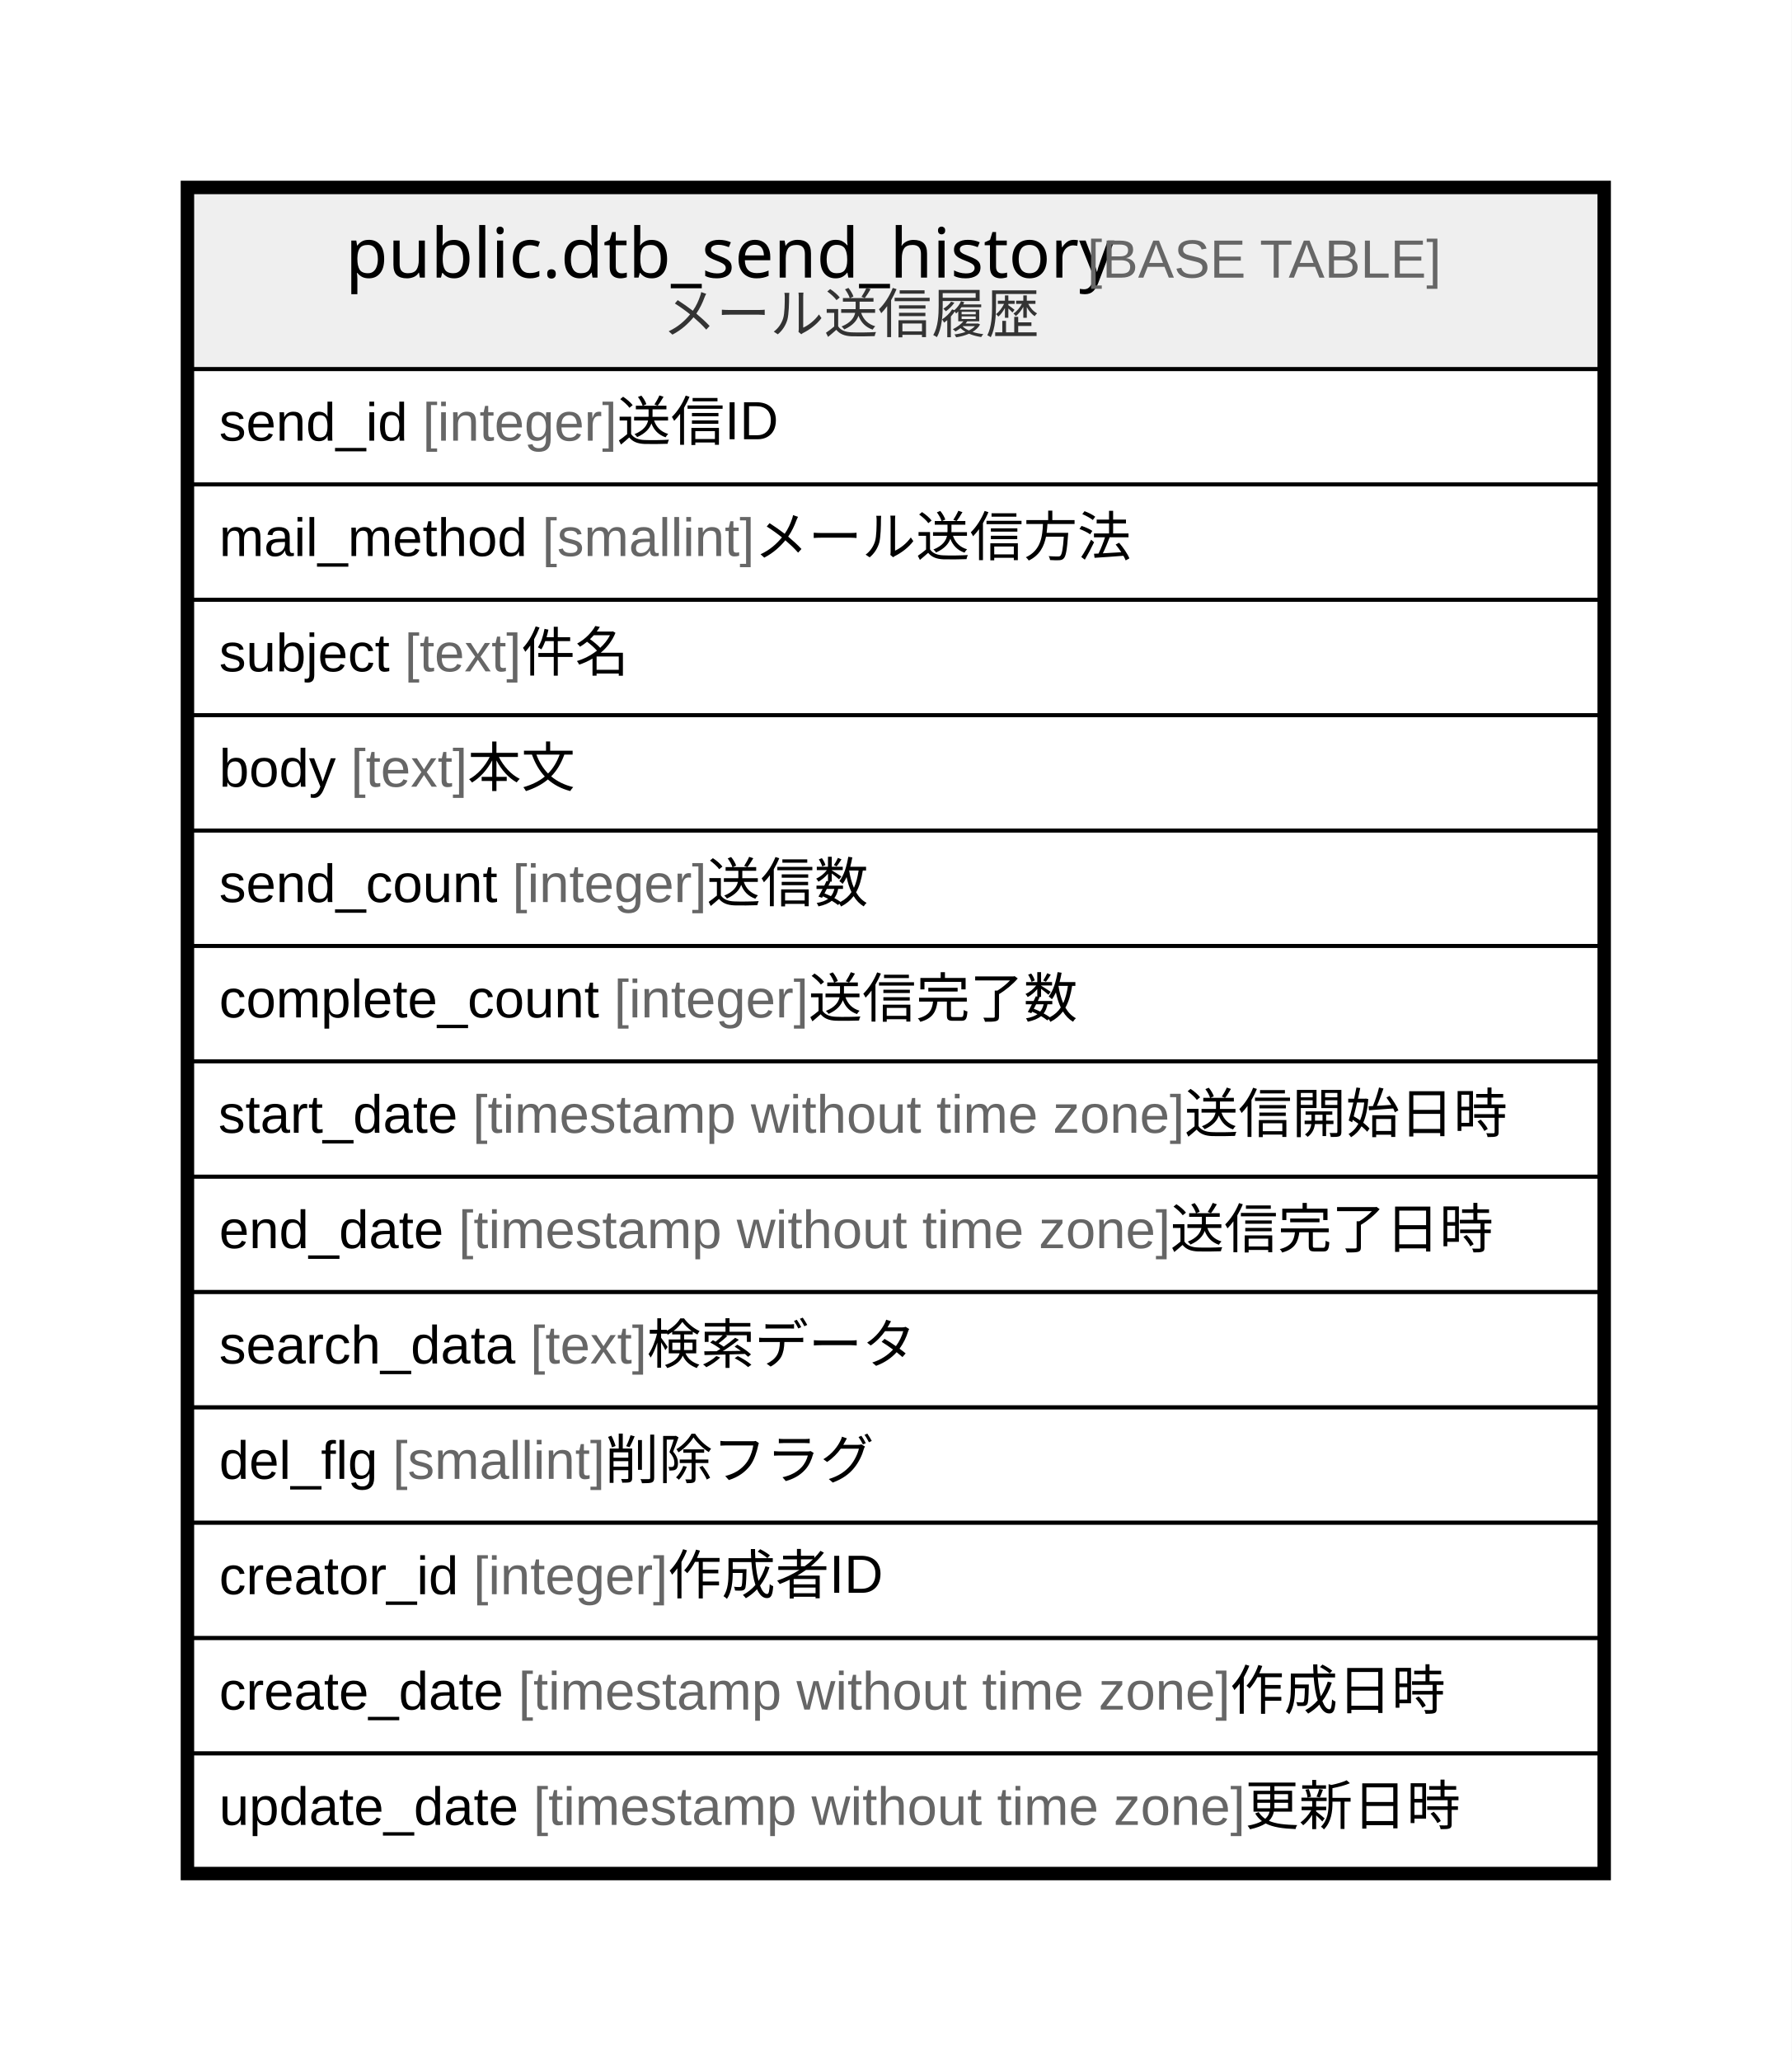
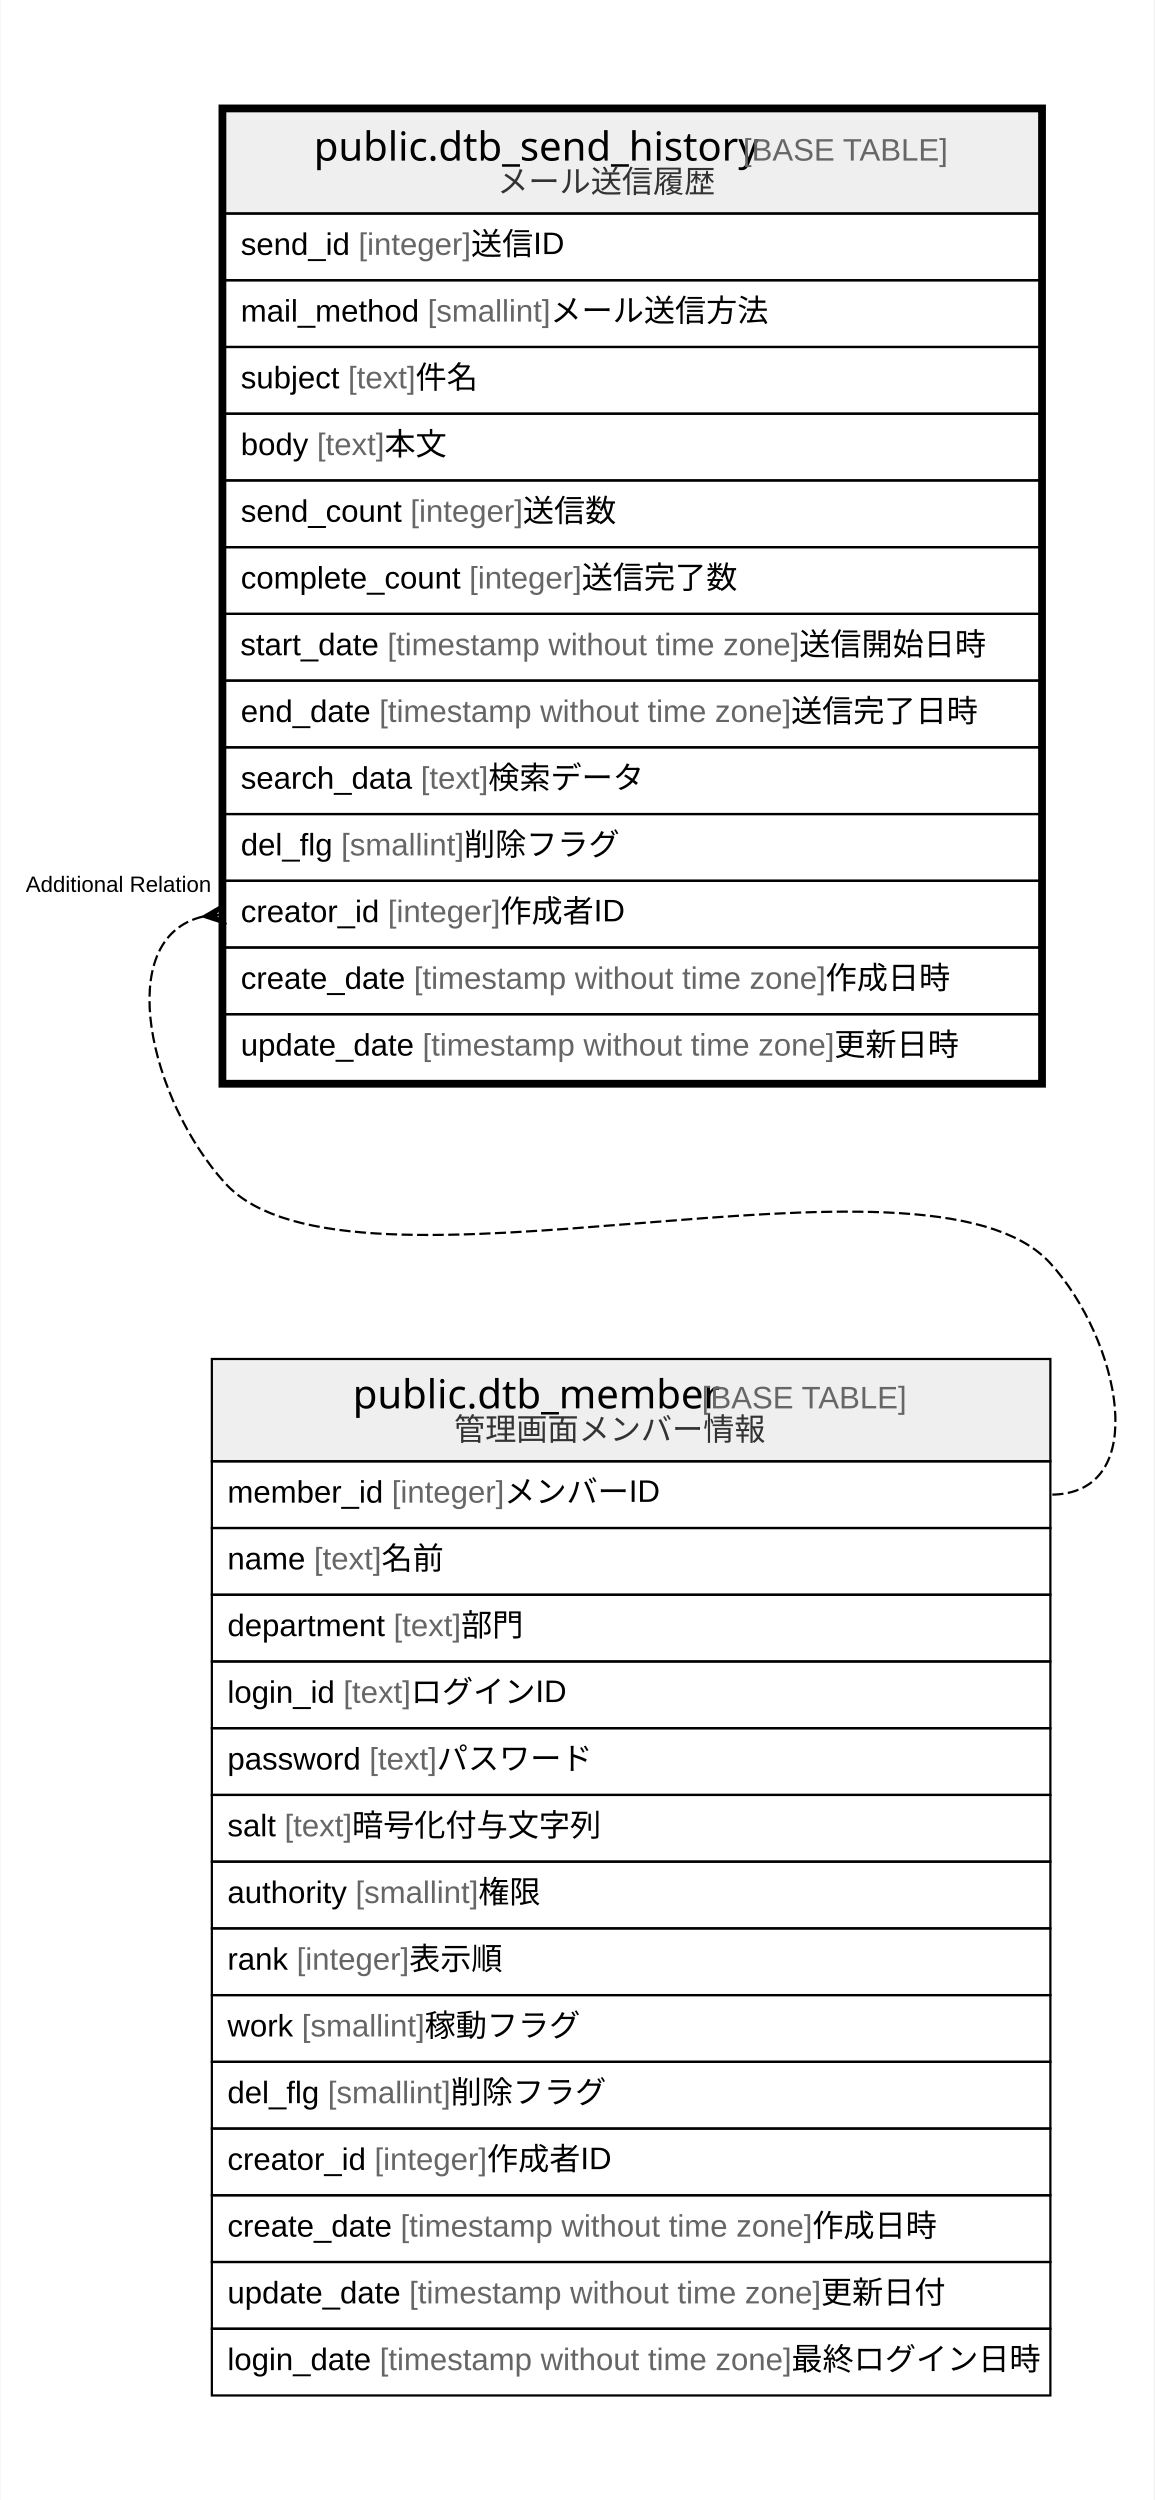
- <svg xmlns="http://www.w3.org/2000/svg" width="466pt" height="536pt" viewBox="0.00 0.00 466.00 536.00">
-   <g id="graph0" class="graph" transform="scale(1 1) rotate(0) translate(4 532)">
-     <polygon fill="#ffffff" stroke="transparent" points="-4,4 -4,-532 462,-532 462,4 -4,4" />
+ <svg xmlns="http://www.w3.org/2000/svg" width="519pt" height="1124pt" viewBox="0.00 0.00 518.50 1124.00">
+   <g id="graph0" class="graph" transform="scale(1 1) rotate(0) translate(4 1120)">
+     <polygon fill="#ffffff" stroke="transparent" points="-4,4 -4,-1120 514.5,-1120 514.5,4 -4,4" />
    <g id="node1" class="node">
-       <polygon fill="#efefef" stroke="transparent" points="46,-436 46,-482 412,-482 412,-436 46,-436" />
-       <polygon fill="none" stroke="#000000" points="46,-436 46,-482 412,-482 412,-436 46,-436" />
-       <text text-anchor="start" x="85.845" y="-459.8" font-family="Arial Bold" font-size="18.00" fill="#000000">public.dtb_send_history</text>
-       <text text-anchor="start" x="274.901" y="-459.8" font-family="Arial" font-size="14.00" fill="#000000"> </text>
-       <text text-anchor="start" x="278.792" y="-459.8" font-family="Arial" font-size="14.00" fill="#666666">[BASE TABLE]</text>
-       <text text-anchor="start" x="168.338" y="-445.4" font-family="Arial" font-size="14.00" fill="#333333">メール送信履歴</text>
-       <polygon fill="none" stroke="#000000" points="46,-406 46,-436 412,-436 412,-406 46,-406" />
-       <text text-anchor="start" x="53" y="-417.4" font-family="Arial" font-size="14.00" fill="#000000">send_id </text>
-       <text text-anchor="start" x="105.91" y="-417.4" font-family="Arial" font-size="14.00" fill="#666666">[integer]</text>
-       <text text-anchor="start" x="156.48" y="-417.4" font-family="Arial" font-size="14.00" fill="#000000"> 送信ID</text>
-       <polygon fill="none" stroke="#000000" points="46,-376 46,-406 412,-406 412,-376 46,-376" />
-       <text text-anchor="start" x="53" y="-387.4" font-family="Arial" font-size="14.00" fill="#000000">mail_method </text>
-       <text text-anchor="start" x="137.011" y="-387.4" font-family="Arial" font-size="14.00" fill="#666666">[smallint]</text>
-       <text text-anchor="start" x="192.229" y="-387.4" font-family="Arial" font-size="14.00" fill="#000000"> メール送信方法</text>
-       <polygon fill="none" stroke="#000000" points="46,-346 46,-376 412,-376 412,-346 46,-346" />
-       <text text-anchor="start" x="53" y="-357.4" font-family="Arial" font-size="14.00" fill="#000000">subject </text>
-       <text text-anchor="start" x="101.236" y="-357.4" font-family="Arial" font-size="14.00" fill="#666666">[text]</text>
-       <text text-anchor="start" x="131.581" y="-357.4" font-family="Arial" font-size="14.00" fill="#000000"> 件名</text>
-       <polygon fill="none" stroke="#000000" points="46,-316 46,-346 412,-346 412,-316 46,-316" />
-       <text text-anchor="start" x="53" y="-327.4" font-family="Arial" font-size="14.00" fill="#000000">body </text>
-       <text text-anchor="start" x="87.238" y="-327.4" font-family="Arial" font-size="14.00" fill="#666666">[text]</text>
-       <text text-anchor="start" x="117.583" y="-327.4" font-family="Arial" font-size="14.00" fill="#000000"> 本文</text>
-       <polygon fill="none" stroke="#000000" points="46,-286 46,-316 412,-316 412,-286 46,-286" />
-       <text text-anchor="start" x="53" y="-297.4" font-family="Arial" font-size="14.00" fill="#000000">send_count </text>
-       <text text-anchor="start" x="129.259" y="-297.4" font-family="Arial" font-size="14.00" fill="#666666">[integer]</text>
-       <text text-anchor="start" x="179.829" y="-297.4" font-family="Arial" font-size="14.00" fill="#000000"> 送信数</text>
-       <polygon fill="none" stroke="#000000" points="46,-256 46,-286 412,-286 412,-256 46,-256" />
-       <text text-anchor="start" x="53" y="-267.4" font-family="Arial" font-size="14.00" fill="#000000">complete_count </text>
-       <text text-anchor="start" x="155.7" y="-267.4" font-family="Arial" font-size="14.00" fill="#666666">[integer]</text>
-       <text text-anchor="start" x="206.269" y="-267.4" font-family="Arial" font-size="14.00" fill="#000000"> 送信完了数</text>
-       <polygon fill="none" stroke="#000000" points="46,-226 46,-256 412,-256 412,-226 46,-226" />
-       <text text-anchor="start" x="52.793" y="-237.4" font-family="Arial" font-size="14.00" fill="#000000">start_date </text>
-       <text text-anchor="start" x="118.929" y="-237.4" font-family="Arial" font-size="14.00" fill="#666666">[timestamp without time zone]</text>
-       <text text-anchor="start" x="304.069" y="-237.4" font-family="Arial" font-size="14.00" fill="#000000"> 送信開始日時</text>
-       <polygon fill="none" stroke="#000000" points="46,-196 46,-226 412,-226 412,-196 46,-196" />
-       <text text-anchor="start" x="53" y="-207.4" font-family="Arial" font-size="14.00" fill="#000000">end_date </text>
-       <text text-anchor="start" x="115.259" y="-207.4" font-family="Arial" font-size="14.00" fill="#666666">[timestamp without time zone]</text>
-       <text text-anchor="start" x="300.4" y="-207.4" font-family="Arial" font-size="14.00" fill="#000000"> 送信完了日時</text>
-       <polygon fill="none" stroke="#000000" points="46,-166 46,-196 412,-196 412,-166 46,-166" />
-       <text text-anchor="start" x="53" y="-177.4" font-family="Arial" font-size="14.00" fill="#000000">search_data </text>
-       <text text-anchor="start" x="133.92" y="-177.4" font-family="Arial" font-size="14.00" fill="#666666">[text]</text>
-       <text text-anchor="start" x="164.265" y="-177.4" font-family="Arial" font-size="14.00" fill="#000000"> 検索データ</text>
-       <polygon fill="none" stroke="#000000" points="46,-136 46,-166 412,-166 412,-136 46,-136" />
-       <text text-anchor="start" x="53" y="-147.4" font-family="Arial" font-size="14.00" fill="#000000">del_flg </text>
-       <text text-anchor="start" x="98.125" y="-147.4" font-family="Arial" font-size="14.00" fill="#666666">[smallint]</text>
-       <text text-anchor="start" x="153.342" y="-147.4" font-family="Arial" font-size="14.00" fill="#000000"> 削除フラグ</text>
-       <polygon fill="none" stroke="#000000" points="46,-106 46,-136 412,-136 412,-106 46,-106" />
-       <text text-anchor="start" x="53" y="-117.4" font-family="Arial" font-size="14.00" fill="#000000">creator_id </text>
-       <text text-anchor="start" x="119.122" y="-117.4" font-family="Arial" font-size="14.00" fill="#666666">[integer]</text>
-       <text text-anchor="start" x="169.691" y="-117.4" font-family="Arial" font-size="14.00" fill="#000000"> 作成者ID</text>
-       <polygon fill="none" stroke="#000000" points="46,-76 46,-106 412,-106 412,-76 46,-76" />
-       <text text-anchor="start" x="53" y="-87.4" font-family="Arial" font-size="14.00" fill="#000000">create_date </text>
-       <text text-anchor="start" x="130.811" y="-87.4" font-family="Arial" font-size="14.00" fill="#666666">[timestamp without time zone]</text>
-       <text text-anchor="start" x="315.951" y="-87.4" font-family="Arial" font-size="14.00" fill="#000000"> 作成日時</text>
-       <polygon fill="none" stroke="#000000" points="46,-46 46,-76 412,-76 412,-46 46,-46" />
-       <text text-anchor="start" x="53" y="-57.4" font-family="Arial" font-size="14.00" fill="#000000">update_date </text>
-       <text text-anchor="start" x="134.715" y="-57.4" font-family="Arial" font-size="14.00" fill="#666666">[timestamp without time zone]</text>
-       <text text-anchor="start" x="319.855" y="-57.4" font-family="Arial" font-size="14.00" fill="#000000"> 更新日時</text>
-       <polygon fill="none" stroke="#000000" stroke-width="3" points="44.5,-44.5 44.5,-483.5 413.5,-483.5 413.5,-44.5 44.5,-44.5" />
+       <polygon fill="#efefef" stroke="transparent" points="97,-1024 97,-1070 463,-1070 463,-1024 97,-1024" />
+       <polygon fill="none" stroke="#000000" points="97,-1024 97,-1070 463,-1070 463,-1024 97,-1024" />
+       <text text-anchor="start" x="136.845" y="-1047.8" font-family="Arial Bold" font-size="18.00" fill="#000000">public.dtb_send_history</text>
+       <text text-anchor="start" x="325.901" y="-1047.8" font-family="Arial" font-size="14.00" fill="#000000"> </text>
+       <text text-anchor="start" x="329.792" y="-1047.8" font-family="Arial" font-size="14.00" fill="#666666">[BASE TABLE]</text>
+       <text text-anchor="start" x="219.338" y="-1033.4" font-family="Arial" font-size="14.00" fill="#333333">メール送信履歴</text>
+       <polygon fill="none" stroke="#000000" points="97,-994 97,-1024 463,-1024 463,-994 97,-994" />
+       <text text-anchor="start" x="104" y="-1005.4" font-family="Arial" font-size="14.00" fill="#000000">send_id </text>
+       <text text-anchor="start" x="156.91" y="-1005.4" font-family="Arial" font-size="14.00" fill="#666666">[integer]</text>
+       <text text-anchor="start" x="207.48" y="-1005.4" font-family="Arial" font-size="14.00" fill="#000000"> 送信ID</text>
+       <polygon fill="none" stroke="#000000" points="97,-964 97,-994 463,-994 463,-964 97,-964" />
+       <text text-anchor="start" x="104" y="-975.4" font-family="Arial" font-size="14.00" fill="#000000">mail_method </text>
+       <text text-anchor="start" x="188.011" y="-975.4" font-family="Arial" font-size="14.00" fill="#666666">[smallint]</text>
+       <text text-anchor="start" x="243.229" y="-975.4" font-family="Arial" font-size="14.00" fill="#000000"> メール送信方法</text>
+       <polygon fill="none" stroke="#000000" points="97,-934 97,-964 463,-964 463,-934 97,-934" />
+       <text text-anchor="start" x="104" y="-945.4" font-family="Arial" font-size="14.00" fill="#000000">subject </text>
+       <text text-anchor="start" x="152.236" y="-945.4" font-family="Arial" font-size="14.00" fill="#666666">[text]</text>
+       <text text-anchor="start" x="182.581" y="-945.4" font-family="Arial" font-size="14.00" fill="#000000"> 件名</text>
+       <polygon fill="none" stroke="#000000" points="97,-904 97,-934 463,-934 463,-904 97,-904" />
+       <text text-anchor="start" x="104" y="-915.4" font-family="Arial" font-size="14.00" fill="#000000">body </text>
+       <text text-anchor="start" x="138.238" y="-915.4" font-family="Arial" font-size="14.00" fill="#666666">[text]</text>
+       <text text-anchor="start" x="168.583" y="-915.4" font-family="Arial" font-size="14.00" fill="#000000"> 本文</text>
+       <polygon fill="none" stroke="#000000" points="97,-874 97,-904 463,-904 463,-874 97,-874" />
+       <text text-anchor="start" x="104" y="-885.4" font-family="Arial" font-size="14.00" fill="#000000">send_count </text>
+       <text text-anchor="start" x="180.259" y="-885.4" font-family="Arial" font-size="14.00" fill="#666666">[integer]</text>
+       <text text-anchor="start" x="230.829" y="-885.4" font-family="Arial" font-size="14.00" fill="#000000"> 送信数</text>
+       <polygon fill="none" stroke="#000000" points="97,-844 97,-874 463,-874 463,-844 97,-844" />
+       <text text-anchor="start" x="104" y="-855.4" font-family="Arial" font-size="14.00" fill="#000000">complete_count </text>
+       <text text-anchor="start" x="206.7" y="-855.4" font-family="Arial" font-size="14.00" fill="#666666">[integer]</text>
+       <text text-anchor="start" x="257.269" y="-855.4" font-family="Arial" font-size="14.00" fill="#000000"> 送信完了数</text>
+       <polygon fill="none" stroke="#000000" points="97,-814 97,-844 463,-844 463,-814 97,-814" />
+       <text text-anchor="start" x="103.793" y="-825.4" font-family="Arial" font-size="14.00" fill="#000000">start_date </text>
+       <text text-anchor="start" x="169.929" y="-825.4" font-family="Arial" font-size="14.00" fill="#666666">[timestamp without time zone]</text>
+       <text text-anchor="start" x="355.069" y="-825.4" font-family="Arial" font-size="14.00" fill="#000000"> 送信開始日時</text>
+       <polygon fill="none" stroke="#000000" points="97,-784 97,-814 463,-814 463,-784 97,-784" />
+       <text text-anchor="start" x="104" y="-795.4" font-family="Arial" font-size="14.00" fill="#000000">end_date </text>
+       <text text-anchor="start" x="166.259" y="-795.4" font-family="Arial" font-size="14.00" fill="#666666">[timestamp without time zone]</text>
+       <text text-anchor="start" x="351.4" y="-795.4" font-family="Arial" font-size="14.00" fill="#000000"> 送信完了日時</text>
+       <polygon fill="none" stroke="#000000" points="97,-754 97,-784 463,-784 463,-754 97,-754" />
+       <text text-anchor="start" x="104" y="-765.4" font-family="Arial" font-size="14.00" fill="#000000">search_data </text>
+       <text text-anchor="start" x="184.92" y="-765.4" font-family="Arial" font-size="14.00" fill="#666666">[text]</text>
+       <text text-anchor="start" x="215.265" y="-765.4" font-family="Arial" font-size="14.00" fill="#000000"> 検索データ</text>
+       <polygon fill="none" stroke="#000000" points="97,-724 97,-754 463,-754 463,-724 97,-724" />
+       <text text-anchor="start" x="104" y="-735.4" font-family="Arial" font-size="14.00" fill="#000000">del_flg </text>
+       <text text-anchor="start" x="149.125" y="-735.4" font-family="Arial" font-size="14.00" fill="#666666">[smallint]</text>
+       <text text-anchor="start" x="204.342" y="-735.4" font-family="Arial" font-size="14.00" fill="#000000"> 削除フラグ</text>
+       <polygon fill="none" stroke="#000000" points="97,-694 97,-724 463,-724 463,-694 97,-694" />
+       <text text-anchor="start" x="104" y="-705.4" font-family="Arial" font-size="14.00" fill="#000000">creator_id </text>
+       <text text-anchor="start" x="170.122" y="-705.4" font-family="Arial" font-size="14.00" fill="#666666">[integer]</text>
+       <text text-anchor="start" x="220.691" y="-705.4" font-family="Arial" font-size="14.00" fill="#000000"> 作成者ID</text>
+       <polygon fill="none" stroke="#000000" points="97,-664 97,-694 463,-694 463,-664 97,-664" />
+       <text text-anchor="start" x="104" y="-675.4" font-family="Arial" font-size="14.00" fill="#000000">create_date </text>
+       <text text-anchor="start" x="181.811" y="-675.4" font-family="Arial" font-size="14.00" fill="#666666">[timestamp without time zone]</text>
+       <text text-anchor="start" x="366.951" y="-675.4" font-family="Arial" font-size="14.00" fill="#000000"> 作成日時</text>
+       <polygon fill="none" stroke="#000000" points="97,-634 97,-664 463,-664 463,-634 97,-634" />
+       <text text-anchor="start" x="104" y="-645.4" font-family="Arial" font-size="14.00" fill="#000000">update_date </text>
+       <text text-anchor="start" x="185.715" y="-645.4" font-family="Arial" font-size="14.00" fill="#666666">[timestamp without time zone]</text>
+       <text text-anchor="start" x="370.855" y="-645.4" font-family="Arial" font-size="14.00" fill="#000000"> 更新日時</text>
+       <polygon fill="none" stroke="#000000" stroke-width="3" points="95.5,-632.5 95.5,-1071.5 464.5,-1071.5 464.5,-632.5 95.5,-632.5" />
+     </g>
+     <g id="node2" class="node">
+       <polygon fill="#efefef" stroke="transparent" points="91,-463 91,-509 468,-509 468,-463 91,-463" />
+       <polygon fill="none" stroke="#000000" points="91,-463 91,-509 468,-509 468,-463 91,-463" />
+       <text text-anchor="start" x="154.361" y="-486.8" font-family="Arial Bold" font-size="18.00" fill="#000000">public.dtb_member</text>
+       <text text-anchor="start" x="307.386" y="-486.8" font-family="Arial" font-size="14.00" fill="#000000"> </text>
+       <text text-anchor="start" x="311.276" y="-486.8" font-family="Arial" font-size="14.00" fill="#666666">[BASE TABLE]</text>
+       <text text-anchor="start" x="199.902" y="-472.4" font-family="Arial" font-size="14.00" fill="#333333">管理画面メンバー情報</text>
+       <polygon fill="none" stroke="#000000" points="91,-433 91,-463 468,-463 468,-433 91,-433" />
+       <text text-anchor="start" x="98" y="-444.4" font-family="Arial" font-size="14.00" fill="#000000">member_id </text>
+       <text text-anchor="start" x="171.892" y="-444.4" font-family="Arial" font-size="14.00" fill="#666666">[integer]</text>
+       <text text-anchor="start" x="222.461" y="-444.4" font-family="Arial" font-size="14.00" fill="#000000"> メンバーID</text>
+       <polygon fill="none" stroke="#000000" points="91,-403 91,-433 468,-433 468,-403 91,-403" />
+       <text text-anchor="start" x="98" y="-414.4" font-family="Arial" font-size="14.00" fill="#000000">name </text>
+       <text text-anchor="start" x="136.899" y="-414.4" font-family="Arial" font-size="14.00" fill="#666666">[text]</text>
+       <text text-anchor="start" x="167.244" y="-414.4" font-family="Arial" font-size="14.00" fill="#000000"> 名前</text>
+       <polygon fill="none" stroke="#000000" points="91,-373 91,-403 468,-403 468,-373 91,-373" />
+       <text text-anchor="start" x="98" y="-384.4" font-family="Arial" font-size="14.00" fill="#000000">department </text>
+       <text text-anchor="start" x="172.689" y="-384.4" font-family="Arial" font-size="14.00" fill="#666666">[text]</text>
+       <text text-anchor="start" x="203.034" y="-384.4" font-family="Arial" font-size="14.00" fill="#000000"> 部門</text>
+       <polygon fill="none" stroke="#000000" points="91,-343 91,-373 468,-373 468,-343 91,-343" />
+       <text text-anchor="start" x="98" y="-354.4" font-family="Arial" font-size="14.00" fill="#000000">login_id </text>
+       <text text-anchor="start" x="150.123" y="-354.4" font-family="Arial" font-size="14.00" fill="#666666">[text]</text>
+       <text text-anchor="start" x="180.468" y="-354.4" font-family="Arial" font-size="14.00" fill="#000000"> ログインID</text>
+       <polygon fill="none" stroke="#000000" points="91,-313 91,-343 468,-343 468,-313 91,-313" />
+       <text text-anchor="start" x="98" y="-324.4" font-family="Arial" font-size="14.00" fill="#000000">password </text>
+       <text text-anchor="start" x="161.788" y="-324.4" font-family="Arial" font-size="14.00" fill="#666666">[text]</text>
+       <text text-anchor="start" x="192.133" y="-324.4" font-family="Arial" font-size="14.00" fill="#000000"> パスワード</text>
+       <polygon fill="none" stroke="#000000" points="91,-283 91,-313 468,-313 468,-283 91,-283" />
+       <text text-anchor="start" x="98" y="-294.4" font-family="Arial" font-size="14.00" fill="#000000">salt </text>
+       <text text-anchor="start" x="123.67" y="-294.4" font-family="Arial" font-size="14.00" fill="#666666">[text]</text>
+       <text text-anchor="start" x="154.015" y="-294.4" font-family="Arial" font-size="14.00" fill="#000000"> 暗号化付与文字列</text>
+       <polygon fill="none" stroke="#000000" points="91,-253 91,-283 468,-283 468,-253 91,-253" />
+       <text text-anchor="start" x="98" y="-264.4" font-family="Arial" font-size="14.00" fill="#000000">authority </text>
+       <text text-anchor="start" x="155.569" y="-264.4" font-family="Arial" font-size="14.00" fill="#666666">[smallint]</text>
+       <text text-anchor="start" x="210.787" y="-264.4" font-family="Arial" font-size="14.00" fill="#000000"> 権限</text>
+       <polygon fill="none" stroke="#000000" points="91,-223 91,-253 468,-253 468,-223 91,-223" />
+       <text text-anchor="start" x="98" y="-234.4" font-family="Arial" font-size="14.00" fill="#000000">rank </text>
+       <text text-anchor="start" x="129.116" y="-234.4" font-family="Arial" font-size="14.00" fill="#666666">[integer]</text>
+       <text text-anchor="start" x="179.686" y="-234.4" font-family="Arial" font-size="14.00" fill="#000000"> 表示順</text>
+       <polygon fill="none" stroke="#000000" points="91,-193 91,-223 468,-223 468,-193 91,-193" />
+       <text text-anchor="start" x="98" y="-204.4" font-family="Arial" font-size="14.00" fill="#000000">work </text>
+       <text text-anchor="start" x="131.44" y="-204.4" font-family="Arial" font-size="14.00" fill="#666666">[smallint]</text>
+       <text text-anchor="start" x="186.658" y="-204.4" font-family="Arial" font-size="14.00" fill="#000000"> 稼動フラグ</text>
+       <polygon fill="none" stroke="#000000" points="91,-163 91,-193 468,-193 468,-163 91,-163" />
+       <text text-anchor="start" x="98" y="-174.4" font-family="Arial" font-size="14.00" fill="#000000">del_flg </text>
+       <text text-anchor="start" x="143.125" y="-174.4" font-family="Arial" font-size="14.00" fill="#666666">[smallint]</text>
+       <text text-anchor="start" x="198.342" y="-174.4" font-family="Arial" font-size="14.00" fill="#000000"> 削除フラグ</text>
+       <polygon fill="none" stroke="#000000" points="91,-133 91,-163 468,-163 468,-133 91,-133" />
+       <text text-anchor="start" x="98" y="-144.4" font-family="Arial" font-size="14.00" fill="#000000">creator_id </text>
+       <text text-anchor="start" x="164.122" y="-144.4" font-family="Arial" font-size="14.00" fill="#666666">[integer]</text>
+       <text text-anchor="start" x="214.691" y="-144.4" font-family="Arial" font-size="14.00" fill="#000000"> 作成者ID</text>
+       <polygon fill="none" stroke="#000000" points="91,-103 91,-133 468,-133 468,-103 91,-103" />
+       <text text-anchor="start" x="98" y="-114.4" font-family="Arial" font-size="14.00" fill="#000000">create_date </text>
+       <text text-anchor="start" x="175.811" y="-114.4" font-family="Arial" font-size="14.00" fill="#666666">[timestamp without time zone]</text>
+       <text text-anchor="start" x="360.951" y="-114.4" font-family="Arial" font-size="14.00" fill="#000000"> 作成日時</text>
+       <polygon fill="none" stroke="#000000" points="91,-73 91,-103 468,-103 468,-73 91,-73" />
+       <text text-anchor="start" x="98" y="-84.4" font-family="Arial" font-size="14.00" fill="#000000">update_date </text>
+       <text text-anchor="start" x="179.715" y="-84.4" font-family="Arial" font-size="14.00" fill="#666666">[timestamp without time zone]</text>
+       <text text-anchor="start" x="364.855" y="-84.4" font-family="Arial" font-size="14.00" fill="#000000"> 更新日付</text>
+       <polygon fill="none" stroke="#000000" points="91,-43 91,-73 468,-73 468,-43 91,-43" />
+       <text text-anchor="start" x="97.985" y="-54.4" font-family="Arial" font-size="14.00" fill="#000000">login_date </text>
+       <text text-anchor="start" x="166.458" y="-54.4" font-family="Arial" font-size="14.00" fill="#666666">[timestamp without time zone]</text>
+       <text text-anchor="start" x="351.598" y="-54.4" font-family="Arial" font-size="14.00" fill="#000000"> 最終ログイン日時</text>
+     </g>
+     <g id="edge1" class="edge">
+       <path fill="none" stroke="#000000" stroke-dasharray="5,2" d="M86.956,-707.901C45.72,-698.095 63.327,-625.098 97,-588 152.671,-526.666 412.329,-613.334 468,-552 499.066,-517.774 514.222,-448 468,-448" />
+       <polygon fill="#000000" stroke="#000000" points="87.059,-707.912 96.511,-713.473 92.03,-708.456 97,-709 97,-709 97,-709 92.03,-708.456 97.489,-704.527 87.059,-707.912 87.059,-707.912" />
+       <text text-anchor="start" x="7.324" y="-719" font-family="Arial" font-size="10.00" fill="#000000">Additional Relation</text>
    </g>
  </g>
</svg>
